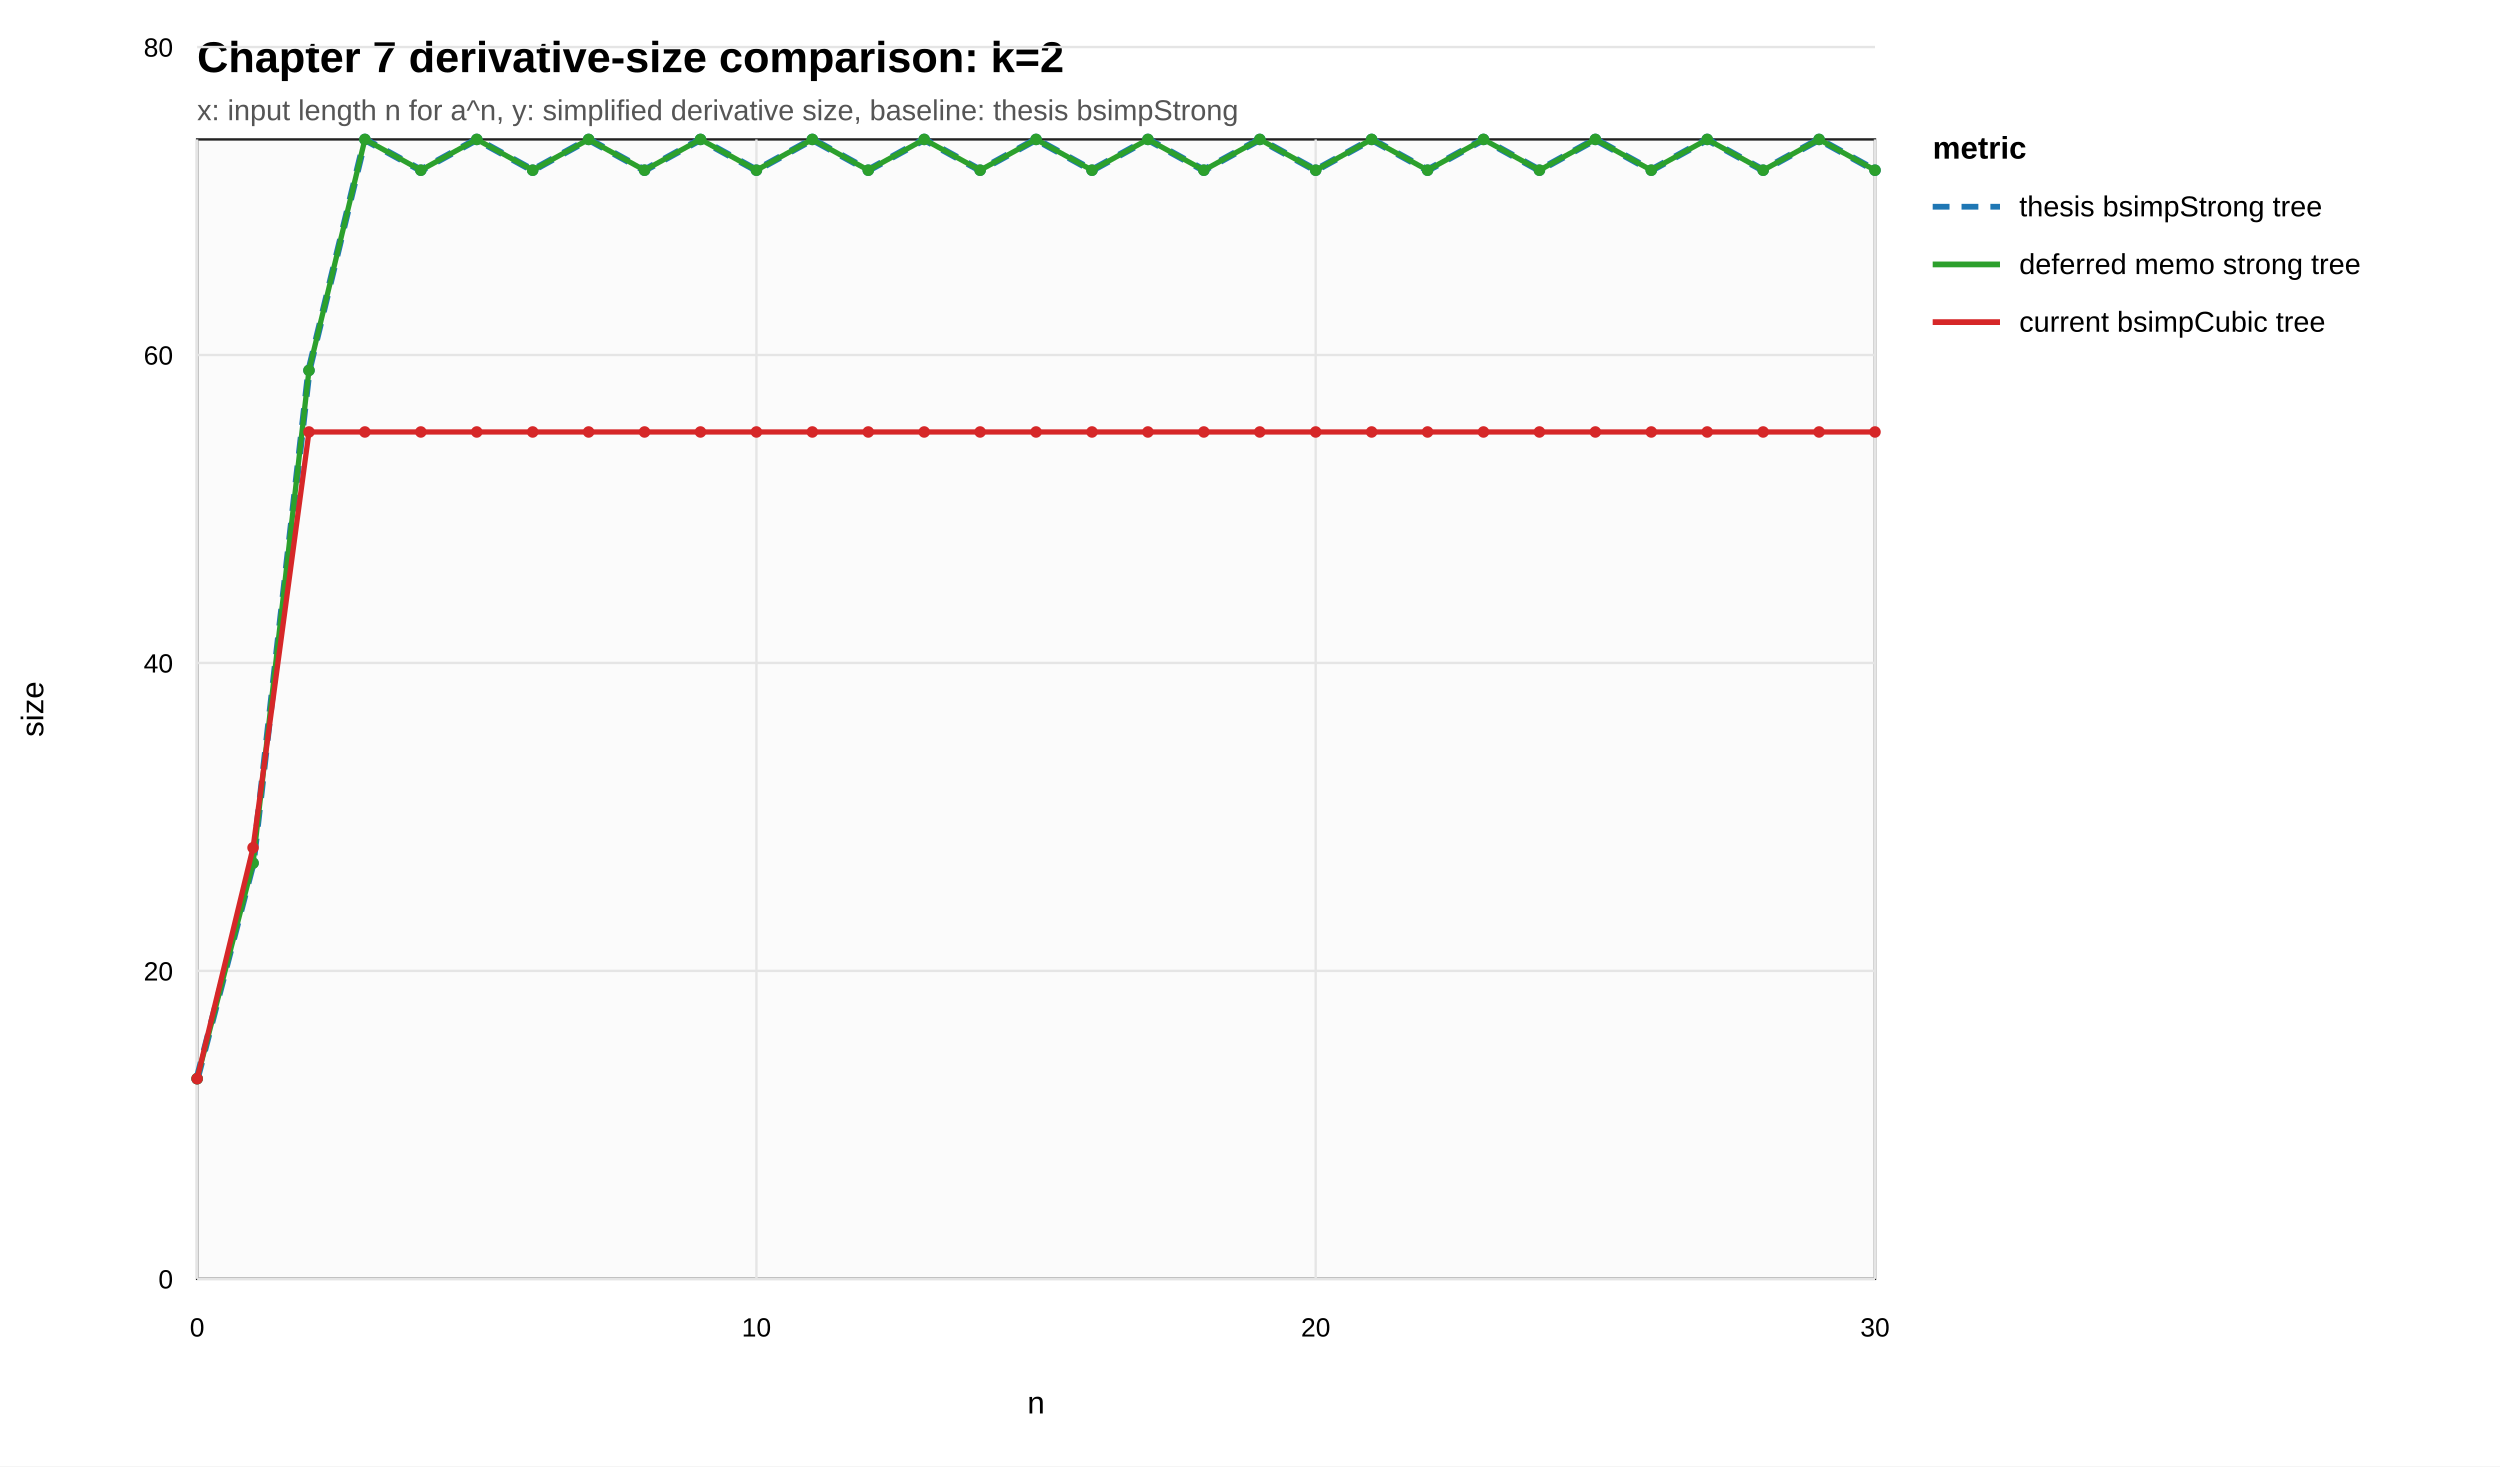
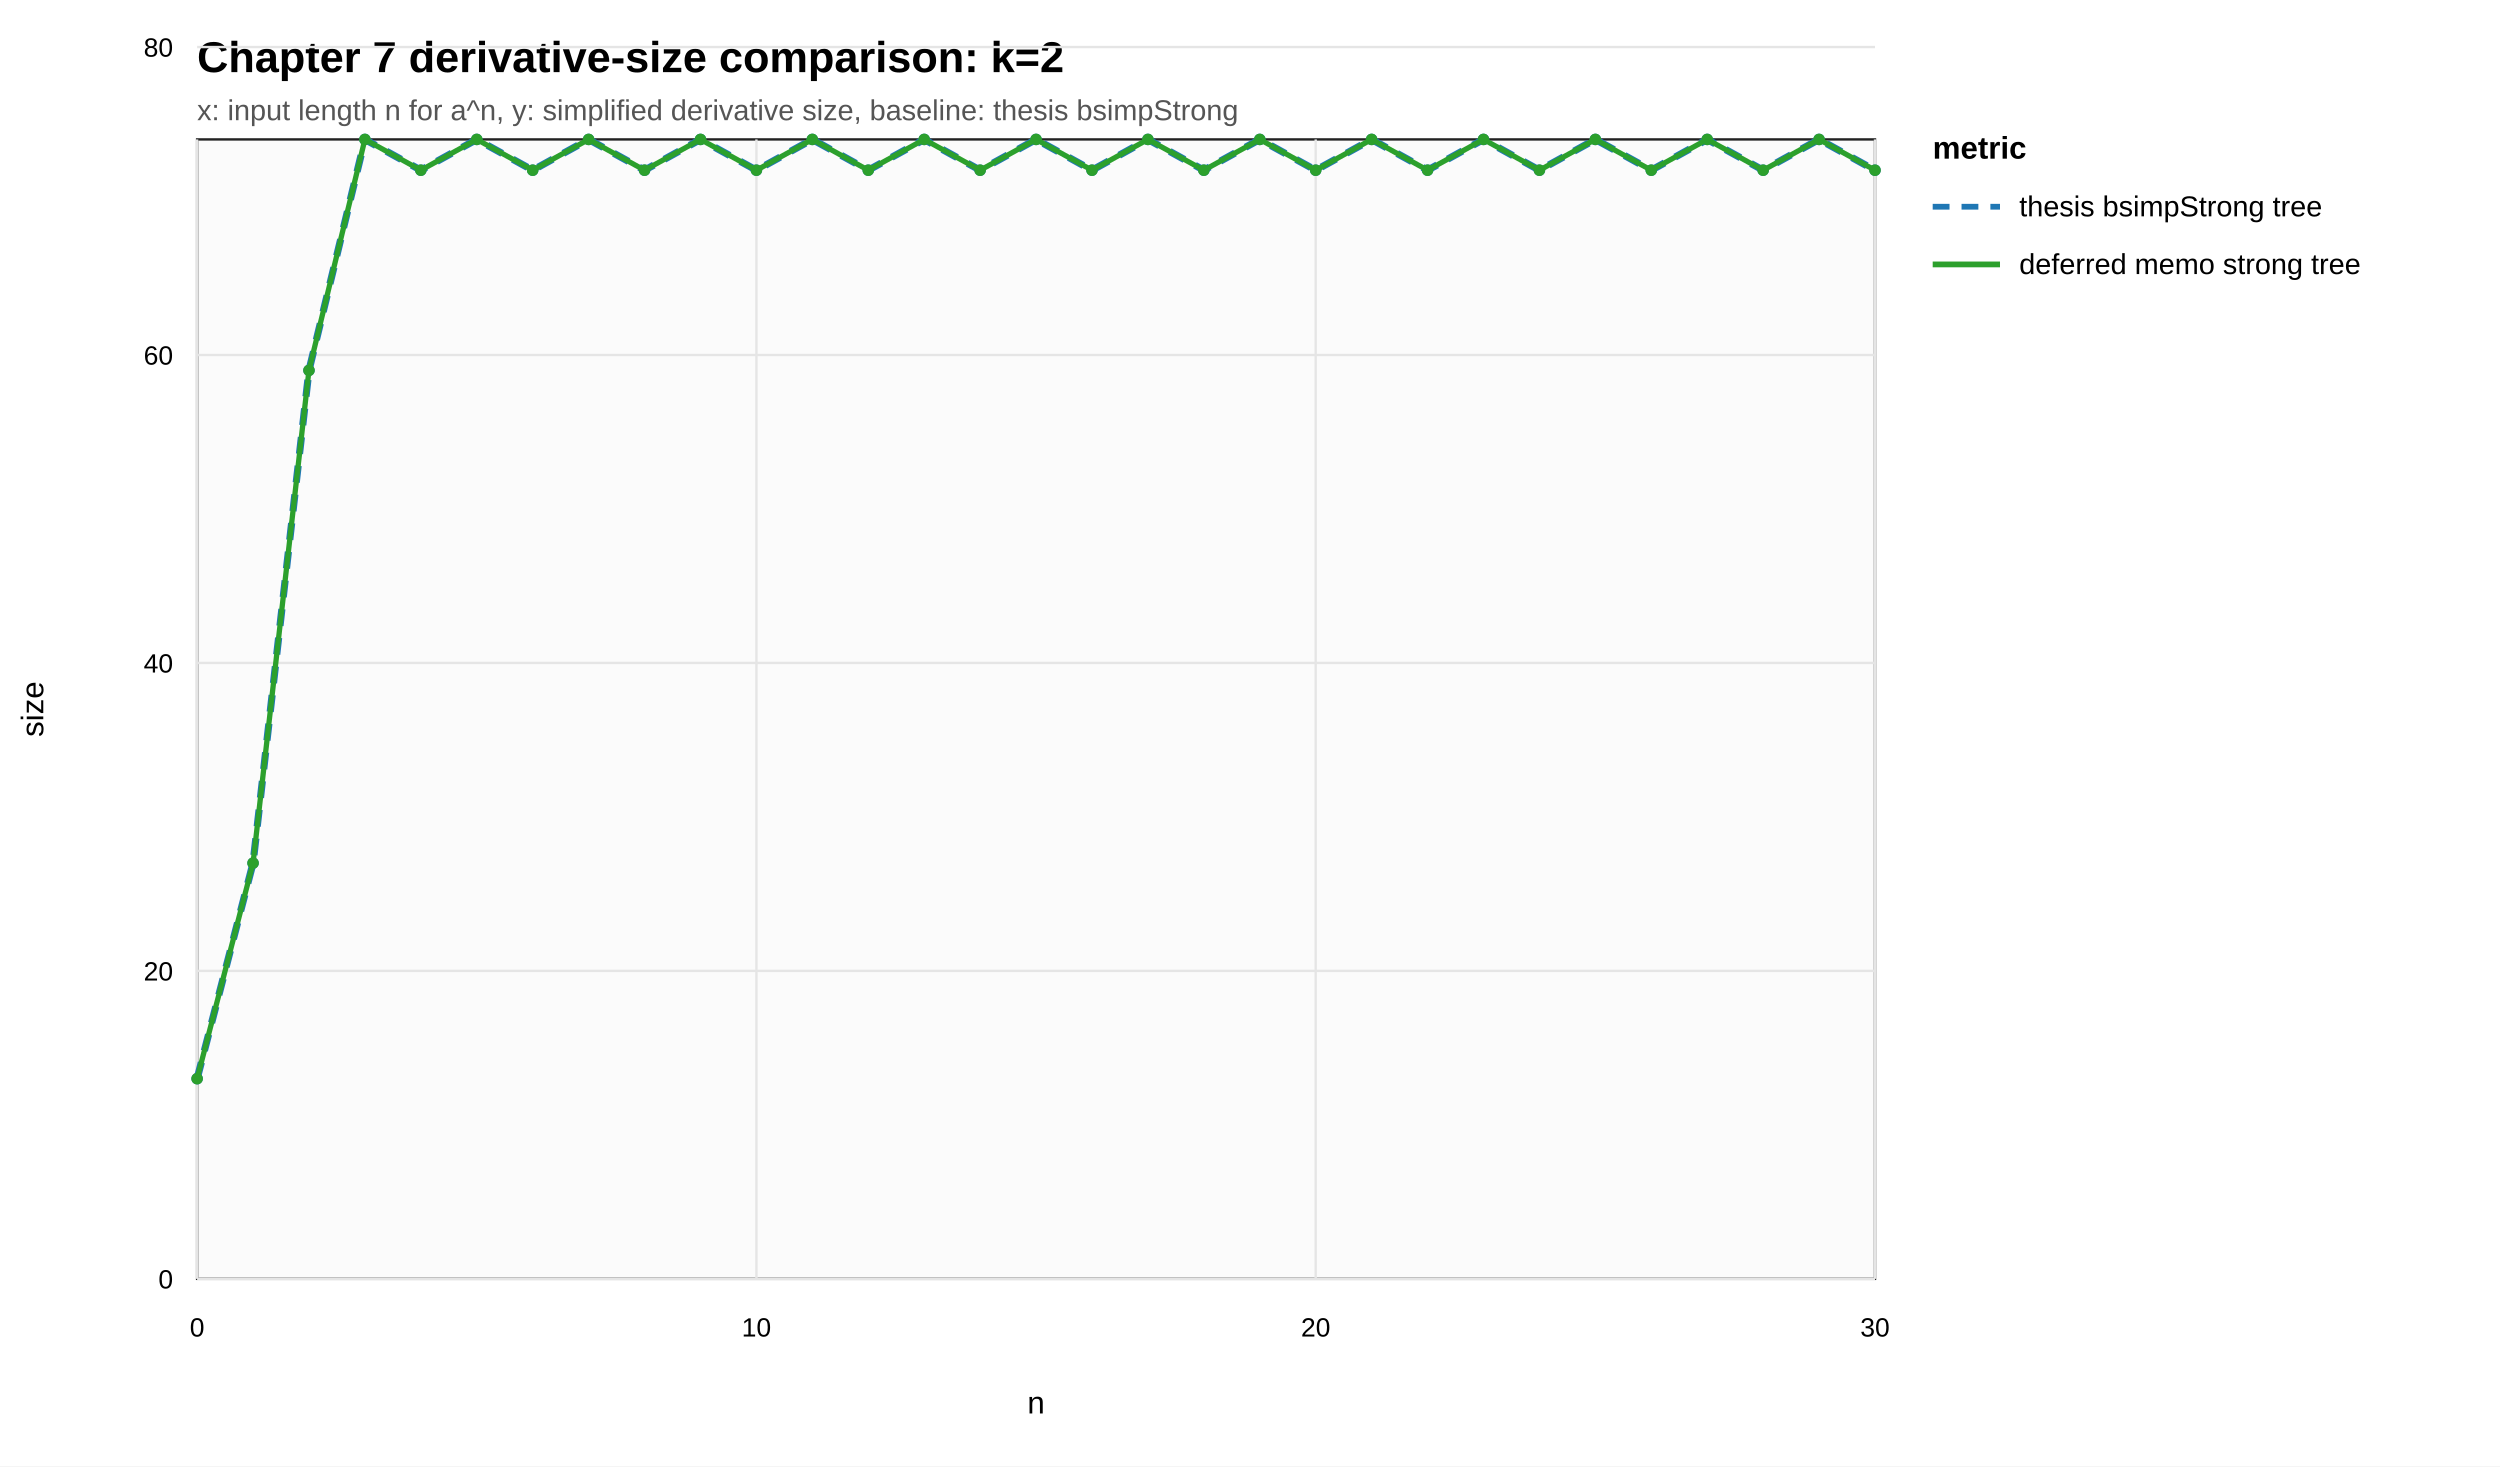
<svg xmlns="http://www.w3.org/2000/svg" width="1040" height="610" viewBox="0 0 1040 610">
  <rect width="100%" height="100%" fill="#ffffff" />
  <text x="82" y="30" font-family="Arial, sans-serif" font-size="18" font-weight="700">Chapter 7 derivative-size comparison: k=2</text>
  <text x="82" y="50" font-family="Arial, sans-serif" font-size="12" fill="#555">x: input length n for a^n, y: simplified derivative size, baseline: thesis bsimpStrong</text>
  <rect x="82" y="58" width="698" height="474" fill="#fbfbfb" stroke="#222" stroke-width="1" />
  <line x1="82.00" y1="58" x2="82.00" y2="532" stroke="#e5e5e5" stroke-width="1" />
  <text x="82.00" y="556" text-anchor="middle" font-family="Arial, sans-serif" font-size="11">0</text>
  <line x1="314.67" y1="58" x2="314.67" y2="532" stroke="#e5e5e5" stroke-width="1" />
  <text x="314.67" y="556" text-anchor="middle" font-family="Arial, sans-serif" font-size="11">10</text>
  <line x1="547.33" y1="58" x2="547.33" y2="532" stroke="#e5e5e5" stroke-width="1" />
  <text x="547.33" y="556" text-anchor="middle" font-family="Arial, sans-serif" font-size="11">20</text>
  <line x1="780.00" y1="58" x2="780.00" y2="532" stroke="#e5e5e5" stroke-width="1" />
  <text x="780.00" y="556" text-anchor="middle" font-family="Arial, sans-serif" font-size="11">30</text>
  <line x1="82" y1="532.00" x2="780" y2="532.00" stroke="#e5e5e5" stroke-width="1" />
  <text x="72" y="536.00" text-anchor="end" font-family="Arial, sans-serif" font-size="11">0</text>
  <line x1="82" y1="403.89" x2="780" y2="403.89" stroke="#e5e5e5" stroke-width="1" />
  <text x="72" y="407.89" text-anchor="end" font-family="Arial, sans-serif" font-size="11">20</text>
  <line x1="82" y1="275.78" x2="780" y2="275.78" stroke="#e5e5e5" stroke-width="1" />
  <text x="72" y="279.78" text-anchor="end" font-family="Arial, sans-serif" font-size="11">40</text>
  <line x1="82" y1="147.68" x2="780" y2="147.68" stroke="#e5e5e5" stroke-width="1" />
  <text x="72" y="151.68" text-anchor="end" font-family="Arial, sans-serif" font-size="11">60</text>
  <line x1="82" y1="19.57" x2="780" y2="19.57" stroke="#e5e5e5" stroke-width="1" />
  <text x="72" y="23.57" text-anchor="end" font-family="Arial, sans-serif" font-size="11">80</text>
  <text x="431.00" y="588" text-anchor="middle" font-family="Arial, sans-serif" font-size="13">n</text>
  <text x="18" y="295.00" transform="rotate(-90 18,295.00)" text-anchor="middle" font-family="Arial, sans-serif" font-size="13">size</text>
  <path d="M82.00,448.73 L105.27,359.05 L128.53,154.08 L151.80,58.00 L175.07,70.81 L198.33,58.00 L221.60,70.81 L244.87,58.00 L268.13,70.81 L291.40,58.00 L314.67,70.81 L337.93,58.00 L361.20,70.81 L384.47,58.00 L407.73,70.81 L431.00,58.00 L454.27,70.81 L477.53,58.00 L500.80,70.81 L524.07,58.00 L547.33,70.81 L570.60,58.00 L593.87,70.81 L617.13,58.00 L640.40,70.81 L663.67,58.00 L686.93,70.81 L710.20,58.00 L733.47,70.81 L756.73,58.00 L780.00,70.81" fill="none" stroke="#1f77b4" stroke-width="3.0" stroke-dasharray="7 5" />
  <circle cx="82.00" cy="448.73" r="2.4" fill="#1f77b4" />
  <circle cx="105.27" cy="359.05" r="2.4" fill="#1f77b4" />
  <circle cx="128.53" cy="154.08" r="2.4" fill="#1f77b4" />
  <circle cx="151.80" cy="58.00" r="2.4" fill="#1f77b4" />
  <circle cx="175.07" cy="70.81" r="2.4" fill="#1f77b4" />
  <circle cx="198.33" cy="58.00" r="2.4" fill="#1f77b4" />
  <circle cx="221.60" cy="70.81" r="2.4" fill="#1f77b4" />
  <circle cx="244.87" cy="58.00" r="2.4" fill="#1f77b4" />
  <circle cx="268.13" cy="70.81" r="2.4" fill="#1f77b4" />
  <circle cx="291.40" cy="58.00" r="2.4" fill="#1f77b4" />
  <circle cx="314.67" cy="70.81" r="2.4" fill="#1f77b4" />
  <circle cx="337.93" cy="58.00" r="2.4" fill="#1f77b4" />
  <circle cx="361.20" cy="70.81" r="2.4" fill="#1f77b4" />
  <circle cx="384.47" cy="58.00" r="2.4" fill="#1f77b4" />
  <circle cx="407.73" cy="70.81" r="2.4" fill="#1f77b4" />
  <circle cx="431.00" cy="58.00" r="2.4" fill="#1f77b4" />
  <circle cx="454.27" cy="70.81" r="2.4" fill="#1f77b4" />
  <circle cx="477.53" cy="58.00" r="2.4" fill="#1f77b4" />
  <circle cx="500.80" cy="70.81" r="2.4" fill="#1f77b4" />
  <circle cx="524.07" cy="58.00" r="2.4" fill="#1f77b4" />
  <circle cx="547.33" cy="70.81" r="2.4" fill="#1f77b4" />
  <circle cx="570.60" cy="58.00" r="2.4" fill="#1f77b4" />
  <circle cx="593.87" cy="70.81" r="2.4" fill="#1f77b4" />
  <circle cx="617.13" cy="58.00" r="2.4" fill="#1f77b4" />
  <circle cx="640.40" cy="70.81" r="2.4" fill="#1f77b4" />
  <circle cx="663.67" cy="58.00" r="2.4" fill="#1f77b4" />
  <circle cx="686.93" cy="70.81" r="2.4" fill="#1f77b4" />
  <circle cx="710.20" cy="58.00" r="2.4" fill="#1f77b4" />
  <circle cx="733.47" cy="70.81" r="2.4" fill="#1f77b4" />
  <circle cx="756.73" cy="58.00" r="2.4" fill="#1f77b4" />
  <circle cx="780.00" cy="70.81" r="2.4" fill="#1f77b4" />
  <path d="M82.00,448.73 L105.27,359.05 L128.53,154.08 L151.80,58.00 L175.07,70.81 L198.33,58.00 L221.60,70.81 L244.87,58.00 L268.13,70.81 L291.40,58.00 L314.67,70.81 L337.93,58.00 L361.20,70.81 L384.47,58.00 L407.73,70.81 L431.00,58.00 L454.27,70.81 L477.53,58.00 L500.80,70.81 L524.07,58.00 L547.33,70.81 L570.60,58.00 L593.87,70.81 L617.13,58.00 L640.40,70.81 L663.67,58.00 L686.93,70.81 L710.20,58.00 L733.47,70.81 L756.73,58.00 L780.00,70.81" fill="none" stroke="#2ca02c" stroke-width="2.2" />
  <circle cx="82.00" cy="448.73" r="2.4" fill="#2ca02c" />
  <circle cx="105.27" cy="359.05" r="2.4" fill="#2ca02c" />
  <circle cx="128.53" cy="154.08" r="2.4" fill="#2ca02c" />
  <circle cx="151.80" cy="58.00" r="2.4" fill="#2ca02c" />
  <circle cx="175.07" cy="70.81" r="2.4" fill="#2ca02c" />
  <circle cx="198.33" cy="58.00" r="2.4" fill="#2ca02c" />
  <circle cx="221.60" cy="70.81" r="2.4" fill="#2ca02c" />
  <circle cx="244.87" cy="58.00" r="2.4" fill="#2ca02c" />
  <circle cx="268.13" cy="70.81" r="2.4" fill="#2ca02c" />
  <circle cx="291.40" cy="58.00" r="2.4" fill="#2ca02c" />
  <circle cx="314.67" cy="70.81" r="2.4" fill="#2ca02c" />
  <circle cx="337.93" cy="58.00" r="2.4" fill="#2ca02c" />
  <circle cx="361.20" cy="70.81" r="2.4" fill="#2ca02c" />
  <circle cx="384.47" cy="58.00" r="2.4" fill="#2ca02c" />
  <circle cx="407.73" cy="70.81" r="2.4" fill="#2ca02c" />
  <circle cx="431.00" cy="58.00" r="2.4" fill="#2ca02c" />
  <circle cx="454.27" cy="70.81" r="2.4" fill="#2ca02c" />
  <circle cx="477.53" cy="58.00" r="2.4" fill="#2ca02c" />
  <circle cx="500.80" cy="70.81" r="2.4" fill="#2ca02c" />
  <circle cx="524.07" cy="58.00" r="2.4" fill="#2ca02c" />
  <circle cx="547.33" cy="70.81" r="2.4" fill="#2ca02c" />
  <circle cx="570.60" cy="58.00" r="2.4" fill="#2ca02c" />
  <circle cx="593.87" cy="70.81" r="2.4" fill="#2ca02c" />
  <circle cx="617.13" cy="58.00" r="2.4" fill="#2ca02c" />
  <circle cx="640.40" cy="70.81" r="2.4" fill="#2ca02c" />
  <circle cx="663.67" cy="58.00" r="2.4" fill="#2ca02c" />
  <circle cx="686.93" cy="70.81" r="2.4" fill="#2ca02c" />
  <circle cx="710.20" cy="58.00" r="2.4" fill="#2ca02c" />
  <circle cx="733.47" cy="70.81" r="2.4" fill="#2ca02c" />
  <circle cx="756.73" cy="58.00" r="2.4" fill="#2ca02c" />
  <circle cx="780.00" cy="70.81" r="2.4" fill="#2ca02c" />
-   <path d="M82.00,448.73 L105.27,352.65 L128.53,179.70 L151.80,179.70 L175.07,179.70 L198.33,179.70 L221.60,179.70 L244.87,179.70 L268.13,179.70 L291.40,179.70 L314.67,179.70 L337.93,179.70 L361.20,179.70 L384.47,179.70 L407.73,179.70 L431.00,179.70 L454.27,179.70 L477.53,179.70 L500.80,179.70 L524.07,179.70 L547.33,179.70 L570.60,179.70 L593.87,179.70 L617.13,179.70 L640.40,179.70 L663.67,179.70 L686.93,179.70 L710.20,179.70 L733.47,179.70 L756.73,179.70 L780.00,179.70" fill="none" stroke="#d62728" stroke-width="2.2" />
-   <circle cx="82.00" cy="448.73" r="2.4" fill="#d62728" />
-   <circle cx="105.27" cy="352.65" r="2.4" fill="#d62728" />
-   <circle cx="128.53" cy="179.70" r="2.4" fill="#d62728" />
-   <circle cx="151.80" cy="179.70" r="2.4" fill="#d62728" />
-   <circle cx="175.07" cy="179.70" r="2.4" fill="#d62728" />
-   <circle cx="198.33" cy="179.70" r="2.4" fill="#d62728" />
-   <circle cx="221.60" cy="179.70" r="2.4" fill="#d62728" />
-   <circle cx="244.87" cy="179.70" r="2.4" fill="#d62728" />
-   <circle cx="268.13" cy="179.70" r="2.4" fill="#d62728" />
-   <circle cx="291.40" cy="179.70" r="2.4" fill="#d62728" />
-   <circle cx="314.67" cy="179.70" r="2.4" fill="#d62728" />
-   <circle cx="337.93" cy="179.70" r="2.4" fill="#d62728" />
-   <circle cx="361.20" cy="179.70" r="2.4" fill="#d62728" />
-   <circle cx="384.47" cy="179.70" r="2.4" fill="#d62728" />
-   <circle cx="407.73" cy="179.70" r="2.4" fill="#d62728" />
-   <circle cx="431.00" cy="179.70" r="2.4" fill="#d62728" />
-   <circle cx="454.27" cy="179.70" r="2.4" fill="#d62728" />
-   <circle cx="477.53" cy="179.70" r="2.4" fill="#d62728" />
-   <circle cx="500.80" cy="179.70" r="2.4" fill="#d62728" />
-   <circle cx="524.07" cy="179.70" r="2.4" fill="#d62728" />
-   <circle cx="547.33" cy="179.70" r="2.4" fill="#d62728" />
-   <circle cx="570.60" cy="179.70" r="2.4" fill="#d62728" />
-   <circle cx="593.87" cy="179.70" r="2.4" fill="#d62728" />
-   <circle cx="617.13" cy="179.70" r="2.4" fill="#d62728" />
-   <circle cx="640.40" cy="179.70" r="2.4" fill="#d62728" />
-   <circle cx="663.67" cy="179.70" r="2.4" fill="#d62728" />
-   <circle cx="686.93" cy="179.70" r="2.4" fill="#d62728" />
-   <circle cx="710.20" cy="179.70" r="2.4" fill="#d62728" />
-   <circle cx="733.47" cy="179.70" r="2.4" fill="#d62728" />
-   <circle cx="756.73" cy="179.70" r="2.4" fill="#d62728" />
-   <circle cx="780.00" cy="179.70" r="2.4" fill="#d62728" />
  <text x="804" y="66" font-family="Arial, sans-serif" font-size="13" font-weight="700">metric</text>
  <line x1="804" y1="86" x2="832" y2="86" stroke="#1f77b4" stroke-width="2.4" stroke-dasharray="7 5" />
  <text x="840" y="90" font-family="Arial, sans-serif" font-size="12">thesis bsimpStrong tree</text>
  <line x1="804" y1="110" x2="832" y2="110" stroke="#2ca02c" stroke-width="2.4" />
  <text x="840" y="114" font-family="Arial, sans-serif" font-size="12">deferred memo strong tree</text>
-   <line x1="804" y1="134" x2="832" y2="134" stroke="#d62728" stroke-width="2.4" />
-   <text x="840" y="138" font-family="Arial, sans-serif" font-size="12">current bsimpCubic tree</text>
</svg>
